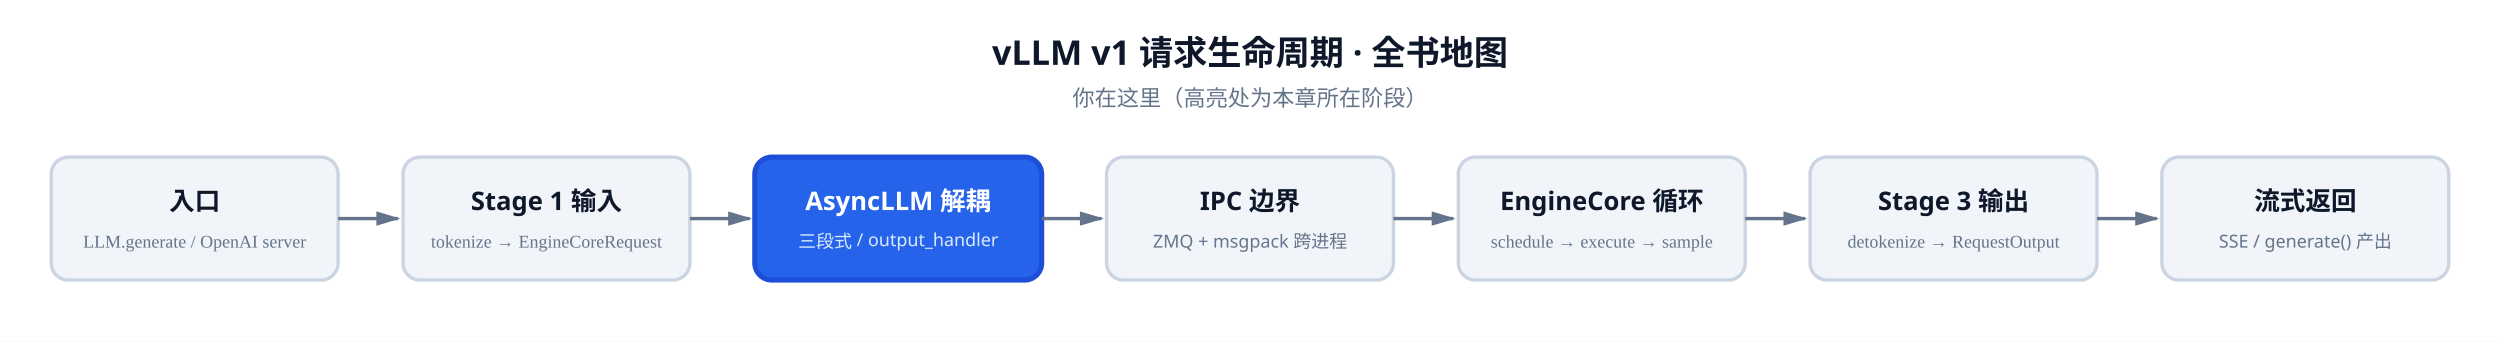
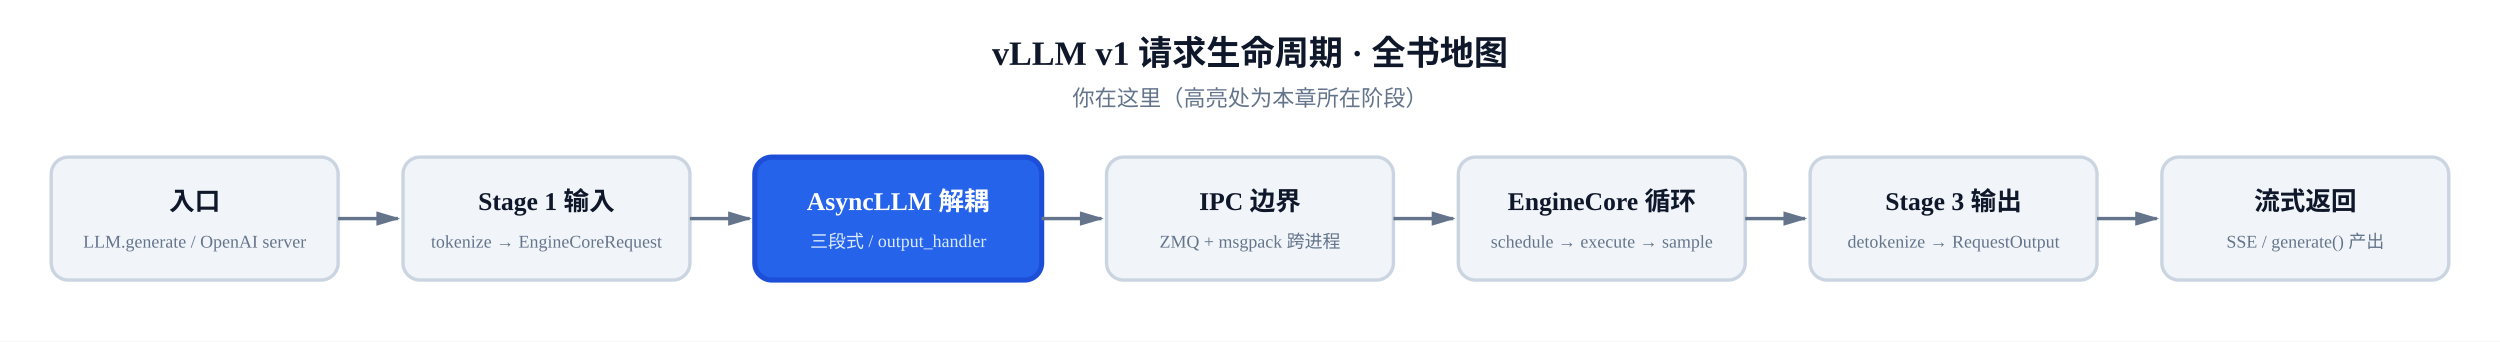
<svg xmlns="http://www.w3.org/2000/svg" viewBox="0 0 1464 200">
  <defs>
    <marker id="a" viewBox="0 0 10 6" refX="9" refY="3" markerWidth="7" markerHeight="5" orient="auto">
      <path d="M0,0 L10,3 L0,6 Z" fill="#64748b" />
    </marker>
  </defs>
  <rect width="1464" height="200" fill="white" />
-   <text x="732" y="38" text-anchor="middle" font-size="20" font-weight="bold" fill="#0f172a" font-family="Droid Sans Fallback">vLLM v1 请求生命周期 · 全书地图</text>
-   <text x="732" y="62" text-anchor="middle" font-size="13" fill="#64748b" font-family="Droid Sans Fallback">你在这里（高亮处为本章所在阶段）</text>
+   <text x="732" y="38" text-anchor="middle" font-size="20" font-weight="bold" fill="#0f172a">vLLM v1 请求生命周期 · 全书地图</text>
+   <text x="732" y="62" text-anchor="middle" font-size="13" fill="#64748b">你在这里（高亮处为本章所在阶段）</text>
  <rect x="30" y="92" width="168" height="72" rx="10" fill="#f1f5f9" stroke="#cbd5e1" stroke-width="2" />
-   <text x="114" y="123" text-anchor="middle" font-size="15" font-weight="bold" fill="#0f172a" font-family="Droid Sans Fallback">入口</text>
+   <text x="114" y="123" text-anchor="middle" font-size="15" font-weight="bold" fill="#0f172a">入口</text>
  <text x="114" y="145" text-anchor="middle" font-size="10.5" fill="#64748b">LLM.generate / OpenAI server</text>
  <line x1="198" y1="128" x2="233" y2="128" stroke="#64748b" stroke-width="2" marker-end="url(#a)" />
  <rect x="236" y="92" width="168" height="72" rx="10" fill="#f1f5f9" stroke="#cbd5e1" stroke-width="2" />
-   <text x="320" y="123" text-anchor="middle" font-size="15" font-weight="bold" fill="#0f172a" font-family="Droid Sans Fallback">Stage 1 输入</text>
+   <text x="320" y="123" text-anchor="middle" font-size="15" font-weight="bold" fill="#0f172a">Stage 1 输入</text>
  <text x="320" y="145" text-anchor="middle" font-size="10.5" fill="#64748b">tokenize → EngineCoreRequest</text>
  <line x1="404" y1="128" x2="439" y2="128" stroke="#64748b" stroke-width="2" marker-end="url(#a)" />
  <rect x="442" y="92" width="168" height="72" rx="10" fill="#2563eb" stroke="#1d4ed8" stroke-width="3" />
-   <text x="526" y="123" text-anchor="middle" font-size="15" font-weight="bold" fill="white" font-family="Droid Sans Fallback">AsyncLLM 解耦</text>
-   <text x="526" y="145" text-anchor="middle" font-size="10.5" fill="#dbeafe" font-family="Droid Sans Fallback">三段式 / output_handler</text>
+   <text x="526" y="123" text-anchor="middle" font-size="15" font-weight="bold" fill="white">AsyncLLM 解耦</text>
+   <text x="526" y="145" text-anchor="middle" font-size="10.5" fill="#dbeafe">三段式 / output_handler</text>
  <line x1="610" y1="128" x2="645" y2="128" stroke="#64748b" stroke-width="2" marker-end="url(#a)" />
  <rect x="648" y="92" width="168" height="72" rx="10" fill="#f1f5f9" stroke="#cbd5e1" stroke-width="2" />
-   <text x="732" y="123" text-anchor="middle" font-size="15" font-weight="bold" fill="#0f172a" font-family="Droid Sans Fallback">IPC 边界</text>
-   <text x="732" y="145" text-anchor="middle" font-size="10.5" fill="#64748b" font-family="Droid Sans Fallback">ZMQ + msgpack 跨进程</text>
+   <text x="732" y="123" text-anchor="middle" font-size="15" font-weight="bold" fill="#0f172a">IPC 边界</text>
+   <text x="732" y="145" text-anchor="middle" font-size="10.5" fill="#64748b">ZMQ + msgpack 跨进程</text>
  <line x1="816" y1="128" x2="851" y2="128" stroke="#64748b" stroke-width="2" marker-end="url(#a)" />
  <rect x="854" y="92" width="168" height="72" rx="10" fill="#f1f5f9" stroke="#cbd5e1" stroke-width="2" />
-   <text x="938" y="123" text-anchor="middle" font-size="15" font-weight="bold" fill="#0f172a" font-family="Droid Sans Fallback">EngineCore 循环</text>
+   <text x="938" y="123" text-anchor="middle" font-size="15" font-weight="bold" fill="#0f172a">EngineCore 循环</text>
  <text x="938" y="145" text-anchor="middle" font-size="10.5" fill="#64748b">schedule → execute → sample</text>
  <line x1="1022" y1="128" x2="1057" y2="128" stroke="#64748b" stroke-width="2" marker-end="url(#a)" />
  <rect x="1060" y="92" width="168" height="72" rx="10" fill="#f1f5f9" stroke="#cbd5e1" stroke-width="2" />
-   <text x="1144" y="123" text-anchor="middle" font-size="15" font-weight="bold" fill="#0f172a" font-family="Droid Sans Fallback">Stage 3 输出</text>
+   <text x="1144" y="123" text-anchor="middle" font-size="15" font-weight="bold" fill="#0f172a">Stage 3 输出</text>
  <text x="1144" y="145" text-anchor="middle" font-size="10.5" fill="#64748b">detokenize → RequestOutput</text>
  <line x1="1228" y1="128" x2="1263" y2="128" stroke="#64748b" stroke-width="2" marker-end="url(#a)" />
  <rect x="1266" y="92" width="168" height="72" rx="10" fill="#f1f5f9" stroke="#cbd5e1" stroke-width="2" />
-   <text x="1350" y="123" text-anchor="middle" font-size="15" font-weight="bold" fill="#0f172a" font-family="Droid Sans Fallback">流式返回</text>
-   <text x="1350" y="145" text-anchor="middle" font-size="10.5" fill="#64748b" font-family="Droid Sans Fallback">SSE / generate() 产出</text>
+   <text x="1350" y="123" text-anchor="middle" font-size="15" font-weight="bold" fill="#0f172a">流式返回</text>
+   <text x="1350" y="145" text-anchor="middle" font-size="10.5" fill="#64748b">SSE / generate() 产出</text>
</svg>
